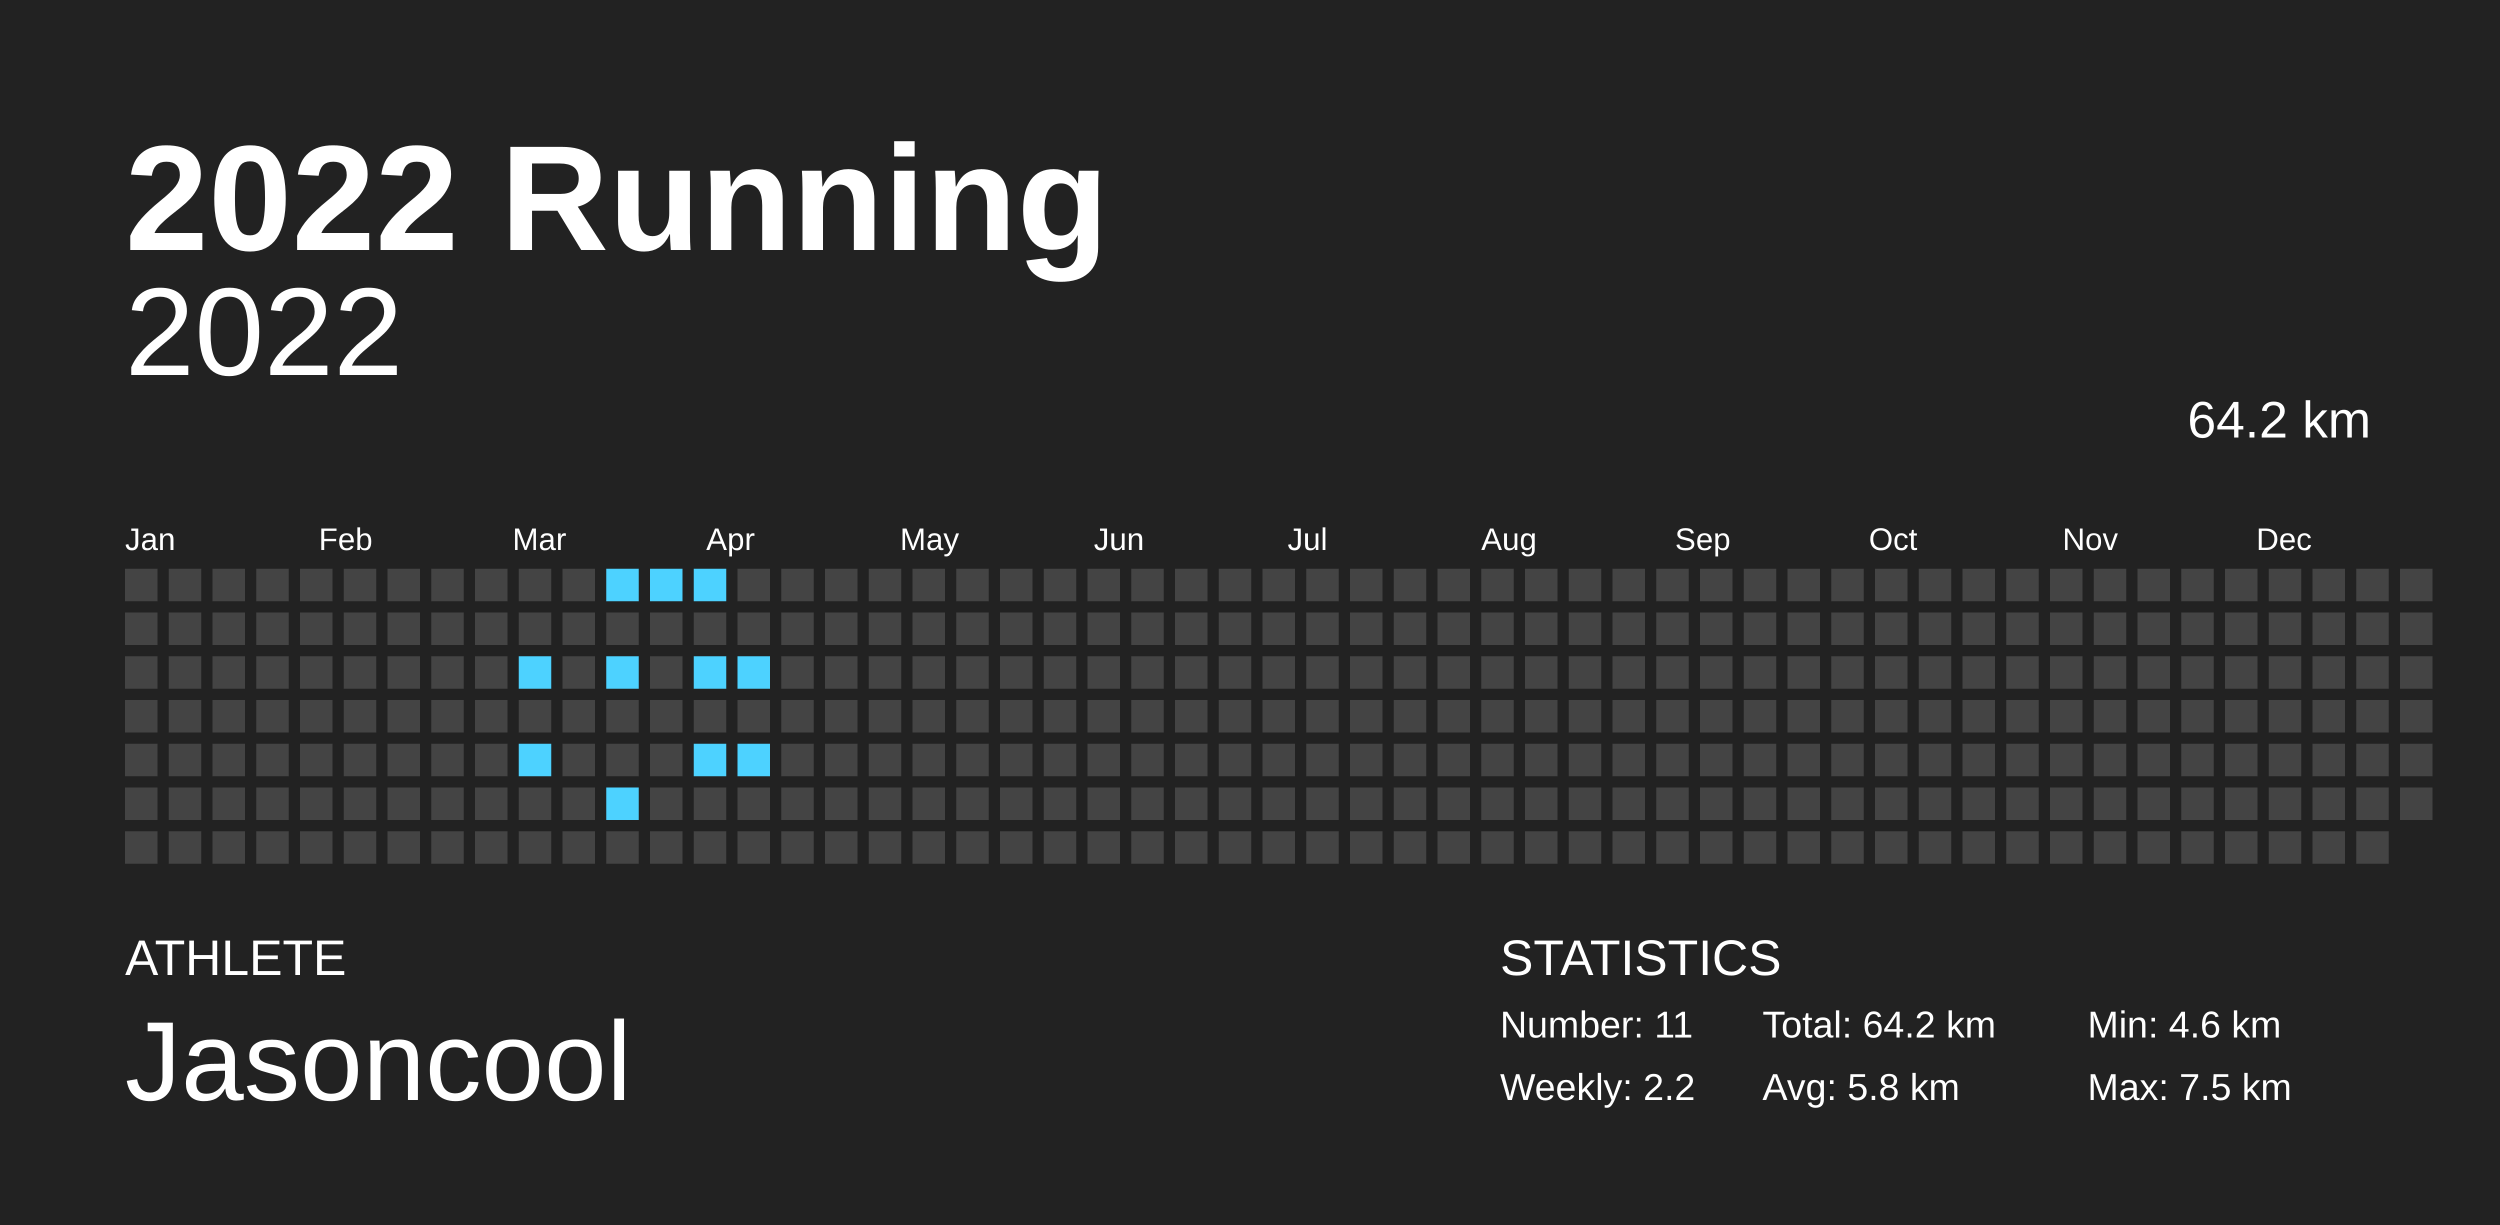
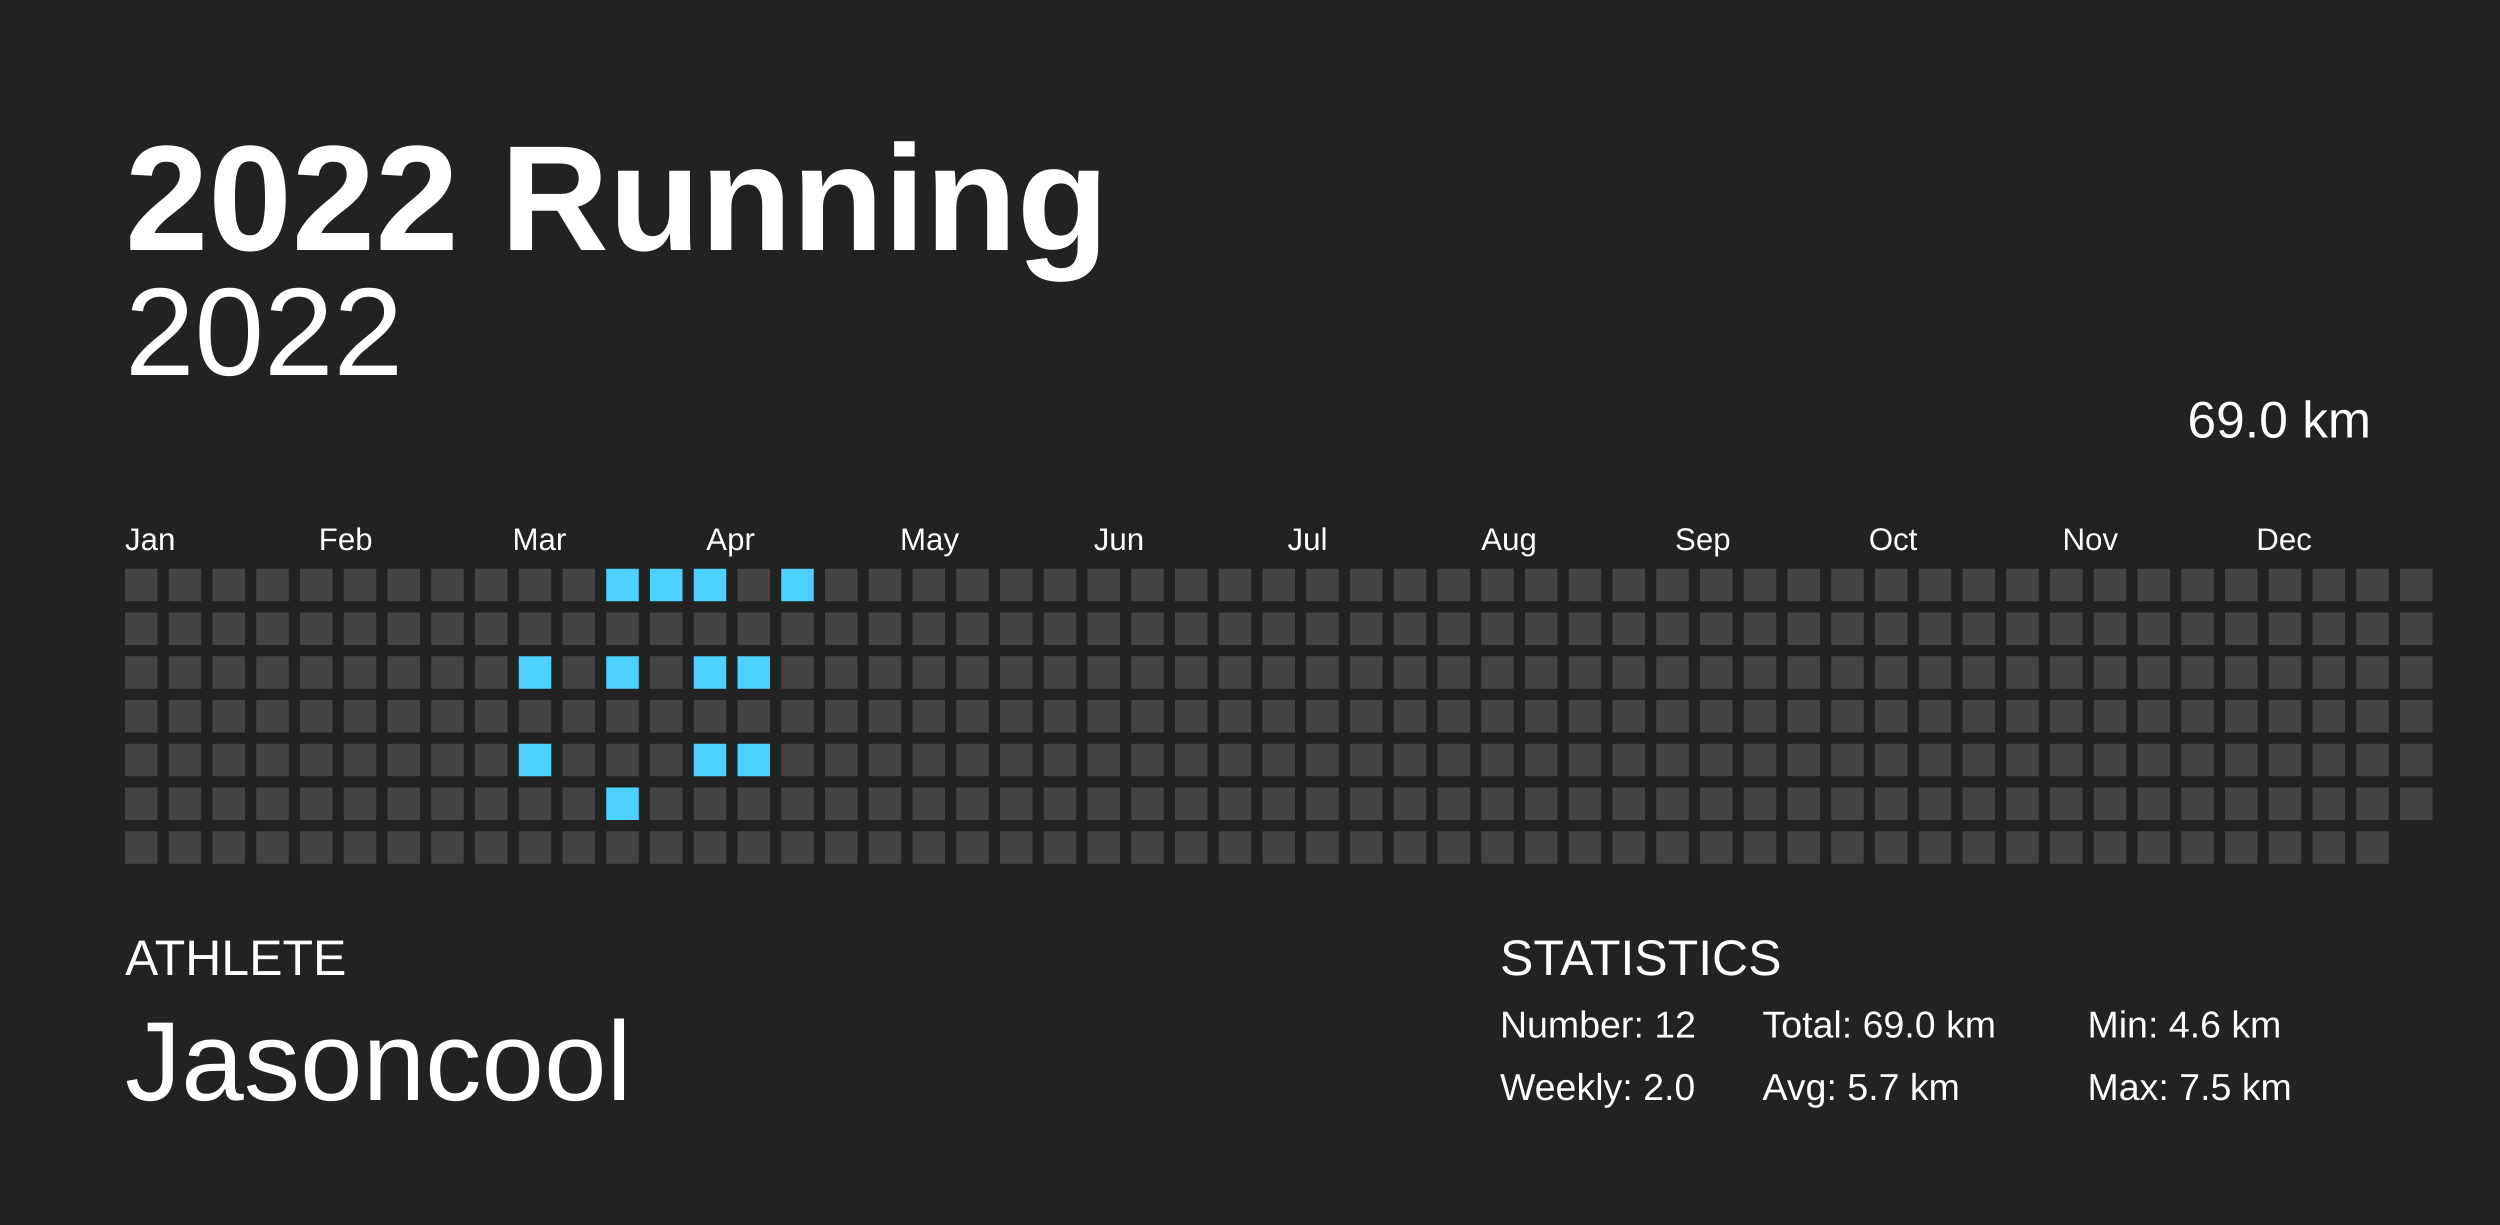
<svg xmlns="http://www.w3.org/2000/svg" baseProfile="full" height="98mm" version="1.1" viewBox="0,0,200,98" width="200mm">
  <defs />
  <rect fill="#222222" height="98" width="200" x="0" y="0" />
  <text fill="#FFFFFF" style="font-size:12px; font-family:Arial; font-weight:bold;" x="10" y="20">2022 Running</text>
  <text fill="#FFFFFF" style="font-size:4px; font-family:Arial" x="10" y="78">ATHLETE</text>
  <text fill="#FFFFFF" style="font-size:9px; font-family:Arial" x="10" y="88">Jasoncool</text>
  <text fill="#FFFFFF" style="font-size:4px; font-family:Arial" x="120" y="78">STATISTICS</text>
-   <text fill="#FFFFFF" style="font-size:3px; font-family:Arial" x="120" y="83">Number: 11</text>
-   <text fill="#FFFFFF" style="font-size:3px; font-family:Arial" x="120" y="88">Weekly: 2.2</text>
-   <text fill="#FFFFFF" style="font-size:3px; font-family:Arial" x="141" y="83">Total: 64.2 km</text>
-   <text fill="#FFFFFF" style="font-size:3px; font-family:Arial" x="141" y="88">Avg: 5.8 km</text>
+   <text fill="#FFFFFF" style="font-size:3px; font-family:Arial" x="120" y="83">Number: 12</text>
+   <text fill="#FFFFFF" style="font-size:3px; font-family:Arial" x="120" y="88">Weekly: 2.0</text>
+   <text fill="#FFFFFF" style="font-size:3px; font-family:Arial" x="141" y="83">Total: 69.0 km</text>
+   <text fill="#FFFFFF" style="font-size:3px; font-family:Arial" x="141" y="88">Avg: 5.7 km</text>
  <text fill="#FFFFFF" style="font-size:3px; font-family:Arial" x="167" y="83">Min: 4.6 km</text>
  <text fill="#FFFFFF" style="font-size:3px; font-family:Arial" x="167" y="88">Max: 7.5 km</text>
  <text alignment-baseline="hanging" fill="#FFFFFF" style="font-size:10.0px; font-family:Arial;" x="10" y="30">2022</text>
-   <text alignment-baseline="hanging" fill="#FFFFFF" style="font-size:4.125px; font-family:Arial;" x="175" y="35">64.2 km</text>
+   <text alignment-baseline="hanging" fill="#FFFFFF" style="font-size:4.125px; font-family:Arial;" x="175" y="35">69.0 km</text>
  <text fill="#FFFFFF" style="font-size:2.5px; font-family:Arial" x="10.0" y="44">Jan</text>
  <text fill="#FFFFFF" style="font-size:2.5px; font-family:Arial" x="25.5" y="44">Feb</text>
  <text fill="#FFFFFF" style="font-size:2.5px; font-family:Arial" x="41.0" y="44">Mar</text>
  <text fill="#FFFFFF" style="font-size:2.5px; font-family:Arial" x="56.5" y="44">Apr</text>
  <text fill="#FFFFFF" style="font-size:2.5px; font-family:Arial" x="72.0" y="44">May</text>
  <text fill="#FFFFFF" style="font-size:2.5px; font-family:Arial" x="87.5" y="44">Jun</text>
  <text fill="#FFFFFF" style="font-size:2.5px; font-family:Arial" x="103.0" y="44">Jul</text>
  <text fill="#FFFFFF" style="font-size:2.5px; font-family:Arial" x="118.5" y="44">Aug</text>
  <text fill="#FFFFFF" style="font-size:2.5px; font-family:Arial" x="134.0" y="44">Sep</text>
  <text fill="#FFFFFF" style="font-size:2.5px; font-family:Arial" x="149.5" y="44">Oct</text>
  <text fill="#FFFFFF" style="font-size:2.5px; font-family:Arial" x="165.0" y="44">Nov</text>
  <text fill="#FFFFFF" style="font-size:2.5px; font-family:Arial" x="180.5" y="44">Dec</text>
  <rect fill="#444444" height="2.6" width="2.6" x="10.0" y="45.5" />
  <rect fill="#444444" height="2.6" width="2.6" x="10.0" y="49.0" />
  <rect fill="#444444" height="2.6" width="2.6" x="10.0" y="52.5" />
  <rect fill="#444444" height="2.6" width="2.6" x="10.0" y="56.0" />
  <rect fill="#444444" height="2.6" width="2.6" x="10.0" y="59.5" />
  <rect fill="#444444" height="2.6" width="2.6" x="10.0" y="63.0" />
  <rect fill="#444444" height="2.6" width="2.6" x="10.0" y="66.5" />
  <rect fill="#444444" height="2.6" width="2.6" x="13.5" y="45.5" />
  <rect fill="#444444" height="2.6" width="2.6" x="13.5" y="49.0" />
  <rect fill="#444444" height="2.6" width="2.6" x="13.5" y="52.5" />
  <rect fill="#444444" height="2.6" width="2.6" x="13.5" y="56.0" />
  <rect fill="#444444" height="2.6" width="2.6" x="13.5" y="59.5" />
  <rect fill="#444444" height="2.6" width="2.6" x="13.5" y="63.0" />
  <rect fill="#444444" height="2.6" width="2.6" x="13.5" y="66.5" />
  <rect fill="#444444" height="2.6" width="2.6" x="17.0" y="45.5" />
  <rect fill="#444444" height="2.6" width="2.6" x="17.0" y="49.0" />
  <rect fill="#444444" height="2.6" width="2.6" x="17.0" y="52.5" />
  <rect fill="#444444" height="2.6" width="2.6" x="17.0" y="56.0" />
  <rect fill="#444444" height="2.6" width="2.6" x="17.0" y="59.5" />
  <rect fill="#444444" height="2.6" width="2.6" x="17.0" y="63.0" />
  <rect fill="#444444" height="2.6" width="2.6" x="17.0" y="66.5" />
  <rect fill="#444444" height="2.6" width="2.6" x="20.5" y="45.5" />
  <rect fill="#444444" height="2.6" width="2.6" x="20.5" y="49.0" />
  <rect fill="#444444" height="2.6" width="2.6" x="20.5" y="52.5" />
  <rect fill="#444444" height="2.6" width="2.6" x="20.5" y="56.0" />
  <rect fill="#444444" height="2.6" width="2.6" x="20.5" y="59.5" />
  <rect fill="#444444" height="2.6" width="2.6" x="20.5" y="63.0" />
  <rect fill="#444444" height="2.6" width="2.6" x="20.5" y="66.5" />
  <rect fill="#444444" height="2.6" width="2.6" x="24.0" y="45.5" />
  <rect fill="#444444" height="2.6" width="2.6" x="24.0" y="49.0" />
  <rect fill="#444444" height="2.6" width="2.6" x="24.0" y="52.5" />
  <rect fill="#444444" height="2.6" width="2.6" x="24.0" y="56.0" />
  <rect fill="#444444" height="2.6" width="2.6" x="24.0" y="59.5" />
  <rect fill="#444444" height="2.6" width="2.6" x="24.0" y="63.0" />
  <rect fill="#444444" height="2.6" width="2.6" x="24.0" y="66.5" />
  <rect fill="#444444" height="2.6" width="2.6" x="27.5" y="45.5" />
  <rect fill="#444444" height="2.6" width="2.6" x="27.5" y="49.0" />
  <rect fill="#444444" height="2.6" width="2.6" x="27.5" y="52.5" />
  <rect fill="#444444" height="2.6" width="2.6" x="27.5" y="56.0" />
  <rect fill="#444444" height="2.6" width="2.6" x="27.5" y="59.5" />
  <rect fill="#444444" height="2.6" width="2.6" x="27.5" y="63.0" />
  <rect fill="#444444" height="2.6" width="2.6" x="27.5" y="66.5" />
  <rect fill="#444444" height="2.6" width="2.6" x="31.0" y="45.5" />
  <rect fill="#444444" height="2.6" width="2.6" x="31.0" y="49.0" />
  <rect fill="#444444" height="2.6" width="2.6" x="31.0" y="52.5" />
  <rect fill="#444444" height="2.6" width="2.6" x="31.0" y="56.0" />
  <rect fill="#444444" height="2.6" width="2.6" x="31.0" y="59.5" />
  <rect fill="#444444" height="2.6" width="2.6" x="31.0" y="63.0" />
  <rect fill="#444444" height="2.6" width="2.6" x="31.0" y="66.5" />
  <rect fill="#444444" height="2.6" width="2.6" x="34.5" y="45.5" />
  <rect fill="#444444" height="2.6" width="2.6" x="34.5" y="49.0" />
  <rect fill="#444444" height="2.6" width="2.6" x="34.5" y="52.5" />
  <rect fill="#444444" height="2.6" width="2.6" x="34.5" y="56.0" />
  <rect fill="#444444" height="2.6" width="2.6" x="34.5" y="59.5" />
  <rect fill="#444444" height="2.6" width="2.6" x="34.5" y="63.0" />
  <rect fill="#444444" height="2.6" width="2.6" x="34.5" y="66.5" />
  <rect fill="#444444" height="2.6" width="2.6" x="38.0" y="45.5" />
  <rect fill="#444444" height="2.6" width="2.6" x="38.0" y="49.0" />
  <rect fill="#444444" height="2.6" width="2.6" x="38.0" y="52.5" />
  <rect fill="#444444" height="2.6" width="2.6" x="38.0" y="56.0" />
  <rect fill="#444444" height="2.6" width="2.6" x="38.0" y="59.5" />
  <rect fill="#444444" height="2.6" width="2.6" x="38.0" y="63.0" />
  <rect fill="#444444" height="2.6" width="2.6" x="38.0" y="66.5" />
  <rect fill="#444444" height="2.6" width="2.6" x="41.5" y="45.5" />
  <rect fill="#444444" height="2.6" width="2.6" x="41.5" y="49.0" />
  <rect fill="#4dd2ff" height="2.6" width="2.6" x="41.5" y="52.5" />
  <rect fill="#444444" height="2.6" width="2.6" x="41.5" y="56.0" />
  <rect fill="#4dd2ff" height="2.6" width="2.6" x="41.5" y="59.5" />
  <rect fill="#444444" height="2.6" width="2.6" x="41.5" y="63.0" />
  <rect fill="#444444" height="2.6" width="2.6" x="41.5" y="66.5" />
  <rect fill="#444444" height="2.6" width="2.6" x="45.0" y="45.5" />
  <rect fill="#444444" height="2.6" width="2.6" x="45.0" y="49.0" />
  <rect fill="#444444" height="2.6" width="2.6" x="45.0" y="52.5" />
  <rect fill="#444444" height="2.6" width="2.6" x="45.0" y="56.0" />
  <rect fill="#444444" height="2.6" width="2.6" x="45.0" y="59.5" />
  <rect fill="#444444" height="2.6" width="2.6" x="45.0" y="63.0" />
  <rect fill="#444444" height="2.6" width="2.6" x="45.0" y="66.5" />
  <rect fill="#4dd2ff" height="2.6" width="2.6" x="48.5" y="45.5" />
  <rect fill="#444444" height="2.6" width="2.6" x="48.5" y="49.0" />
  <rect fill="#4dd2ff" height="2.6" width="2.6" x="48.5" y="52.5" />
  <rect fill="#444444" height="2.6" width="2.6" x="48.5" y="56.0" />
  <rect fill="#444444" height="2.6" width="2.6" x="48.5" y="59.5" />
  <rect fill="#4dd2ff" height="2.6" width="2.6" x="48.5" y="63.0" />
  <rect fill="#444444" height="2.6" width="2.6" x="48.5" y="66.5" />
  <rect fill="#4dd2ff" height="2.6" width="2.6" x="52.0" y="45.5" />
  <rect fill="#444444" height="2.6" width="2.6" x="52.0" y="49.0" />
  <rect fill="#444444" height="2.6" width="2.6" x="52.0" y="52.5" />
  <rect fill="#444444" height="2.6" width="2.6" x="52.0" y="56.0" />
  <rect fill="#444444" height="2.6" width="2.6" x="52.0" y="59.5" />
  <rect fill="#444444" height="2.6" width="2.6" x="52.0" y="63.0" />
  <rect fill="#444444" height="2.6" width="2.6" x="52.0" y="66.5" />
  <rect fill="#4dd2ff" height="2.6" width="2.6" x="55.5" y="45.5" />
  <rect fill="#444444" height="2.6" width="2.6" x="55.5" y="49.0" />
  <rect fill="#4dd2ff" height="2.6" width="2.6" x="55.5" y="52.5" />
  <rect fill="#444444" height="2.6" width="2.6" x="55.5" y="56.0" />
  <rect fill="#4dd2ff" height="2.6" width="2.6" x="55.5" y="59.5" />
  <rect fill="#444444" height="2.6" width="2.6" x="55.5" y="63.0" />
  <rect fill="#444444" height="2.6" width="2.6" x="55.5" y="66.5" />
  <rect fill="#444444" height="2.6" width="2.6" x="59.0" y="45.5" />
  <rect fill="#444444" height="2.6" width="2.6" x="59.0" y="49.0" />
  <rect fill="#4dd2ff" height="2.6" width="2.6" x="59.0" y="52.5" />
  <rect fill="#444444" height="2.6" width="2.6" x="59.0" y="56.0" />
  <rect fill="#4dd2ff" height="2.6" width="2.6" x="59.0" y="59.5" />
  <rect fill="#444444" height="2.6" width="2.6" x="59.0" y="63.0" />
  <rect fill="#444444" height="2.6" width="2.6" x="59.0" y="66.5" />
-   <rect fill="#444444" height="2.6" width="2.6" x="62.5" y="45.5" />
+   <rect fill="#4dd2ff" height="2.6" width="2.6" x="62.5" y="45.5" />
  <rect fill="#444444" height="2.6" width="2.6" x="62.5" y="49.0" />
  <rect fill="#444444" height="2.6" width="2.6" x="62.5" y="52.5" />
  <rect fill="#444444" height="2.6" width="2.6" x="62.5" y="56.0" />
  <rect fill="#444444" height="2.6" width="2.6" x="62.5" y="59.5" />
  <rect fill="#444444" height="2.6" width="2.6" x="62.5" y="63.0" />
  <rect fill="#444444" height="2.6" width="2.6" x="62.5" y="66.5" />
  <rect fill="#444444" height="2.6" width="2.6" x="66.0" y="45.5" />
  <rect fill="#444444" height="2.6" width="2.6" x="66.0" y="49.0" />
  <rect fill="#444444" height="2.6" width="2.6" x="66.0" y="52.5" />
  <rect fill="#444444" height="2.6" width="2.6" x="66.0" y="56.0" />
  <rect fill="#444444" height="2.6" width="2.6" x="66.0" y="59.5" />
  <rect fill="#444444" height="2.6" width="2.6" x="66.0" y="63.0" />
  <rect fill="#444444" height="2.6" width="2.6" x="66.0" y="66.5" />
  <rect fill="#444444" height="2.6" width="2.6" x="69.5" y="45.5" />
  <rect fill="#444444" height="2.6" width="2.6" x="69.5" y="49.0" />
  <rect fill="#444444" height="2.6" width="2.6" x="69.5" y="52.5" />
  <rect fill="#444444" height="2.6" width="2.6" x="69.5" y="56.0" />
  <rect fill="#444444" height="2.6" width="2.6" x="69.5" y="59.5" />
  <rect fill="#444444" height="2.6" width="2.6" x="69.5" y="63.0" />
  <rect fill="#444444" height="2.6" width="2.6" x="69.5" y="66.5" />
  <rect fill="#444444" height="2.6" width="2.6" x="73.0" y="45.5" />
  <rect fill="#444444" height="2.6" width="2.6" x="73.0" y="49.0" />
  <rect fill="#444444" height="2.6" width="2.6" x="73.0" y="52.5" />
  <rect fill="#444444" height="2.6" width="2.6" x="73.0" y="56.0" />
  <rect fill="#444444" height="2.6" width="2.6" x="73.0" y="59.5" />
  <rect fill="#444444" height="2.6" width="2.6" x="73.0" y="63.0" />
  <rect fill="#444444" height="2.6" width="2.6" x="73.0" y="66.5" />
  <rect fill="#444444" height="2.6" width="2.6" x="76.5" y="45.5" />
  <rect fill="#444444" height="2.6" width="2.6" x="76.5" y="49.0" />
  <rect fill="#444444" height="2.6" width="2.6" x="76.5" y="52.5" />
  <rect fill="#444444" height="2.6" width="2.6" x="76.5" y="56.0" />
  <rect fill="#444444" height="2.6" width="2.6" x="76.5" y="59.5" />
  <rect fill="#444444" height="2.6" width="2.6" x="76.5" y="63.0" />
  <rect fill="#444444" height="2.6" width="2.6" x="76.5" y="66.5" />
  <rect fill="#444444" height="2.6" width="2.6" x="80.0" y="45.5" />
  <rect fill="#444444" height="2.6" width="2.6" x="80.0" y="49.0" />
  <rect fill="#444444" height="2.6" width="2.6" x="80.0" y="52.5" />
  <rect fill="#444444" height="2.6" width="2.6" x="80.0" y="56.0" />
  <rect fill="#444444" height="2.6" width="2.6" x="80.0" y="59.5" />
  <rect fill="#444444" height="2.6" width="2.6" x="80.0" y="63.0" />
  <rect fill="#444444" height="2.6" width="2.6" x="80.0" y="66.5" />
  <rect fill="#444444" height="2.6" width="2.6" x="83.5" y="45.5" />
  <rect fill="#444444" height="2.6" width="2.6" x="83.5" y="49.0" />
  <rect fill="#444444" height="2.6" width="2.6" x="83.5" y="52.5" />
  <rect fill="#444444" height="2.6" width="2.6" x="83.5" y="56.0" />
  <rect fill="#444444" height="2.6" width="2.6" x="83.5" y="59.5" />
  <rect fill="#444444" height="2.6" width="2.6" x="83.5" y="63.0" />
  <rect fill="#444444" height="2.6" width="2.6" x="83.5" y="66.5" />
  <rect fill="#444444" height="2.6" width="2.6" x="87.0" y="45.5" />
  <rect fill="#444444" height="2.6" width="2.6" x="87.0" y="49.0" />
  <rect fill="#444444" height="2.6" width="2.6" x="87.0" y="52.5" />
  <rect fill="#444444" height="2.6" width="2.6" x="87.0" y="56.0" />
  <rect fill="#444444" height="2.6" width="2.6" x="87.0" y="59.5" />
  <rect fill="#444444" height="2.6" width="2.6" x="87.0" y="63.0" />
  <rect fill="#444444" height="2.6" width="2.6" x="87.0" y="66.5" />
  <rect fill="#444444" height="2.6" width="2.6" x="90.5" y="45.5" />
  <rect fill="#444444" height="2.6" width="2.6" x="90.5" y="49.0" />
  <rect fill="#444444" height="2.6" width="2.6" x="90.5" y="52.5" />
  <rect fill="#444444" height="2.6" width="2.6" x="90.5" y="56.0" />
  <rect fill="#444444" height="2.6" width="2.6" x="90.5" y="59.5" />
  <rect fill="#444444" height="2.6" width="2.6" x="90.5" y="63.0" />
  <rect fill="#444444" height="2.6" width="2.6" x="90.5" y="66.5" />
  <rect fill="#444444" height="2.6" width="2.6" x="94.0" y="45.5" />
  <rect fill="#444444" height="2.6" width="2.6" x="94.0" y="49.0" />
  <rect fill="#444444" height="2.6" width="2.6" x="94.0" y="52.5" />
  <rect fill="#444444" height="2.6" width="2.6" x="94.0" y="56.0" />
  <rect fill="#444444" height="2.6" width="2.6" x="94.0" y="59.5" />
  <rect fill="#444444" height="2.6" width="2.6" x="94.0" y="63.0" />
  <rect fill="#444444" height="2.6" width="2.6" x="94.0" y="66.5" />
  <rect fill="#444444" height="2.6" width="2.6" x="97.5" y="45.5" />
  <rect fill="#444444" height="2.6" width="2.6" x="97.5" y="49.0" />
  <rect fill="#444444" height="2.6" width="2.6" x="97.5" y="52.5" />
  <rect fill="#444444" height="2.6" width="2.6" x="97.5" y="56.0" />
  <rect fill="#444444" height="2.6" width="2.6" x="97.5" y="59.5" />
  <rect fill="#444444" height="2.6" width="2.6" x="97.5" y="63.0" />
  <rect fill="#444444" height="2.6" width="2.6" x="97.5" y="66.5" />
  <rect fill="#444444" height="2.6" width="2.6" x="101.0" y="45.5" />
  <rect fill="#444444" height="2.6" width="2.6" x="101.0" y="49.0" />
  <rect fill="#444444" height="2.6" width="2.6" x="101.0" y="52.5" />
  <rect fill="#444444" height="2.6" width="2.6" x="101.0" y="56.0" />
  <rect fill="#444444" height="2.6" width="2.6" x="101.0" y="59.5" />
  <rect fill="#444444" height="2.6" width="2.6" x="101.0" y="63.0" />
  <rect fill="#444444" height="2.6" width="2.6" x="101.0" y="66.5" />
  <rect fill="#444444" height="2.6" width="2.6" x="104.5" y="45.5" />
  <rect fill="#444444" height="2.6" width="2.6" x="104.5" y="49.0" />
  <rect fill="#444444" height="2.6" width="2.6" x="104.5" y="52.5" />
  <rect fill="#444444" height="2.6" width="2.6" x="104.5" y="56.0" />
  <rect fill="#444444" height="2.6" width="2.6" x="104.5" y="59.5" />
  <rect fill="#444444" height="2.6" width="2.6" x="104.5" y="63.0" />
  <rect fill="#444444" height="2.6" width="2.6" x="104.5" y="66.5" />
  <rect fill="#444444" height="2.6" width="2.6" x="108.0" y="45.5" />
  <rect fill="#444444" height="2.6" width="2.6" x="108.0" y="49.0" />
  <rect fill="#444444" height="2.6" width="2.6" x="108.0" y="52.5" />
  <rect fill="#444444" height="2.6" width="2.6" x="108.0" y="56.0" />
  <rect fill="#444444" height="2.6" width="2.6" x="108.0" y="59.5" />
  <rect fill="#444444" height="2.6" width="2.6" x="108.0" y="63.0" />
  <rect fill="#444444" height="2.6" width="2.6" x="108.0" y="66.5" />
  <rect fill="#444444" height="2.6" width="2.6" x="111.5" y="45.5" />
  <rect fill="#444444" height="2.6" width="2.6" x="111.5" y="49.0" />
  <rect fill="#444444" height="2.6" width="2.6" x="111.5" y="52.5" />
  <rect fill="#444444" height="2.6" width="2.6" x="111.5" y="56.0" />
  <rect fill="#444444" height="2.6" width="2.6" x="111.5" y="59.5" />
  <rect fill="#444444" height="2.6" width="2.6" x="111.5" y="63.0" />
  <rect fill="#444444" height="2.6" width="2.6" x="111.5" y="66.5" />
  <rect fill="#444444" height="2.6" width="2.6" x="115.0" y="45.5" />
  <rect fill="#444444" height="2.6" width="2.6" x="115.0" y="49.0" />
  <rect fill="#444444" height="2.6" width="2.6" x="115.0" y="52.5" />
  <rect fill="#444444" height="2.6" width="2.6" x="115.0" y="56.0" />
  <rect fill="#444444" height="2.6" width="2.6" x="115.0" y="59.5" />
  <rect fill="#444444" height="2.6" width="2.6" x="115.0" y="63.0" />
  <rect fill="#444444" height="2.6" width="2.6" x="115.0" y="66.5" />
  <rect fill="#444444" height="2.6" width="2.6" x="118.5" y="45.5" />
  <rect fill="#444444" height="2.6" width="2.6" x="118.5" y="49.0" />
  <rect fill="#444444" height="2.6" width="2.6" x="118.5" y="52.5" />
  <rect fill="#444444" height="2.6" width="2.6" x="118.5" y="56.0" />
  <rect fill="#444444" height="2.6" width="2.6" x="118.5" y="59.5" />
  <rect fill="#444444" height="2.6" width="2.6" x="118.5" y="63.0" />
  <rect fill="#444444" height="2.6" width="2.6" x="118.5" y="66.5" />
  <rect fill="#444444" height="2.6" width="2.6" x="122.0" y="45.5" />
  <rect fill="#444444" height="2.6" width="2.6" x="122.0" y="49.0" />
  <rect fill="#444444" height="2.6" width="2.6" x="122.0" y="52.5" />
  <rect fill="#444444" height="2.6" width="2.6" x="122.0" y="56.0" />
  <rect fill="#444444" height="2.6" width="2.6" x="122.0" y="59.5" />
  <rect fill="#444444" height="2.6" width="2.6" x="122.0" y="63.0" />
  <rect fill="#444444" height="2.6" width="2.6" x="122.0" y="66.5" />
  <rect fill="#444444" height="2.6" width="2.6" x="125.5" y="45.5" />
  <rect fill="#444444" height="2.6" width="2.6" x="125.5" y="49.0" />
  <rect fill="#444444" height="2.6" width="2.6" x="125.5" y="52.5" />
  <rect fill="#444444" height="2.6" width="2.6" x="125.5" y="56.0" />
  <rect fill="#444444" height="2.6" width="2.6" x="125.5" y="59.5" />
  <rect fill="#444444" height="2.6" width="2.6" x="125.5" y="63.0" />
  <rect fill="#444444" height="2.6" width="2.6" x="125.5" y="66.5" />
  <rect fill="#444444" height="2.6" width="2.6" x="129.0" y="45.5" />
  <rect fill="#444444" height="2.6" width="2.6" x="129.0" y="49.0" />
  <rect fill="#444444" height="2.6" width="2.6" x="129.0" y="52.5" />
  <rect fill="#444444" height="2.6" width="2.6" x="129.0" y="56.0" />
  <rect fill="#444444" height="2.6" width="2.6" x="129.0" y="59.5" />
  <rect fill="#444444" height="2.6" width="2.6" x="129.0" y="63.0" />
  <rect fill="#444444" height="2.6" width="2.6" x="129.0" y="66.5" />
  <rect fill="#444444" height="2.6" width="2.6" x="132.5" y="45.5" />
  <rect fill="#444444" height="2.6" width="2.6" x="132.5" y="49.0" />
  <rect fill="#444444" height="2.6" width="2.6" x="132.5" y="52.5" />
  <rect fill="#444444" height="2.6" width="2.6" x="132.5" y="56.0" />
  <rect fill="#444444" height="2.6" width="2.6" x="132.5" y="59.5" />
  <rect fill="#444444" height="2.6" width="2.6" x="132.5" y="63.0" />
  <rect fill="#444444" height="2.6" width="2.6" x="132.5" y="66.5" />
  <rect fill="#444444" height="2.6" width="2.6" x="136.0" y="45.5" />
  <rect fill="#444444" height="2.6" width="2.6" x="136.0" y="49.0" />
  <rect fill="#444444" height="2.6" width="2.6" x="136.0" y="52.5" />
  <rect fill="#444444" height="2.6" width="2.6" x="136.0" y="56.0" />
  <rect fill="#444444" height="2.6" width="2.6" x="136.0" y="59.5" />
  <rect fill="#444444" height="2.6" width="2.6" x="136.0" y="63.0" />
  <rect fill="#444444" height="2.6" width="2.6" x="136.0" y="66.5" />
  <rect fill="#444444" height="2.6" width="2.6" x="139.5" y="45.5" />
  <rect fill="#444444" height="2.6" width="2.6" x="139.5" y="49.0" />
  <rect fill="#444444" height="2.6" width="2.6" x="139.5" y="52.5" />
  <rect fill="#444444" height="2.6" width="2.6" x="139.5" y="56.0" />
  <rect fill="#444444" height="2.6" width="2.6" x="139.5" y="59.5" />
  <rect fill="#444444" height="2.6" width="2.6" x="139.5" y="63.0" />
  <rect fill="#444444" height="2.6" width="2.6" x="139.5" y="66.5" />
  <rect fill="#444444" height="2.6" width="2.6" x="143.0" y="45.5" />
  <rect fill="#444444" height="2.6" width="2.6" x="143.0" y="49.0" />
  <rect fill="#444444" height="2.6" width="2.6" x="143.0" y="52.5" />
  <rect fill="#444444" height="2.6" width="2.6" x="143.0" y="56.0" />
  <rect fill="#444444" height="2.6" width="2.6" x="143.0" y="59.5" />
  <rect fill="#444444" height="2.6" width="2.6" x="143.0" y="63.0" />
  <rect fill="#444444" height="2.6" width="2.6" x="143.0" y="66.5" />
  <rect fill="#444444" height="2.6" width="2.6" x="146.5" y="45.5" />
  <rect fill="#444444" height="2.6" width="2.6" x="146.5" y="49.0" />
  <rect fill="#444444" height="2.6" width="2.6" x="146.5" y="52.5" />
  <rect fill="#444444" height="2.6" width="2.6" x="146.5" y="56.0" />
  <rect fill="#444444" height="2.6" width="2.6" x="146.5" y="59.5" />
  <rect fill="#444444" height="2.6" width="2.6" x="146.5" y="63.0" />
  <rect fill="#444444" height="2.6" width="2.6" x="146.5" y="66.5" />
  <rect fill="#444444" height="2.6" width="2.6" x="150.0" y="45.5" />
  <rect fill="#444444" height="2.6" width="2.6" x="150.0" y="49.0" />
  <rect fill="#444444" height="2.6" width="2.6" x="150.0" y="52.5" />
  <rect fill="#444444" height="2.6" width="2.6" x="150.0" y="56.0" />
  <rect fill="#444444" height="2.6" width="2.6" x="150.0" y="59.5" />
  <rect fill="#444444" height="2.6" width="2.6" x="150.0" y="63.0" />
  <rect fill="#444444" height="2.6" width="2.6" x="150.0" y="66.5" />
  <rect fill="#444444" height="2.6" width="2.6" x="153.5" y="45.5" />
  <rect fill="#444444" height="2.6" width="2.6" x="153.5" y="49.0" />
  <rect fill="#444444" height="2.6" width="2.6" x="153.5" y="52.5" />
  <rect fill="#444444" height="2.6" width="2.6" x="153.5" y="56.0" />
  <rect fill="#444444" height="2.6" width="2.6" x="153.5" y="59.5" />
  <rect fill="#444444" height="2.6" width="2.6" x="153.5" y="63.0" />
  <rect fill="#444444" height="2.6" width="2.6" x="153.5" y="66.5" />
  <rect fill="#444444" height="2.6" width="2.6" x="157.0" y="45.5" />
  <rect fill="#444444" height="2.6" width="2.6" x="157.0" y="49.0" />
  <rect fill="#444444" height="2.6" width="2.6" x="157.0" y="52.5" />
  <rect fill="#444444" height="2.6" width="2.6" x="157.0" y="56.0" />
  <rect fill="#444444" height="2.6" width="2.6" x="157.0" y="59.5" />
  <rect fill="#444444" height="2.6" width="2.6" x="157.0" y="63.0" />
  <rect fill="#444444" height="2.6" width="2.6" x="157.0" y="66.5" />
  <rect fill="#444444" height="2.6" width="2.6" x="160.5" y="45.5" />
  <rect fill="#444444" height="2.6" width="2.6" x="160.5" y="49.0" />
  <rect fill="#444444" height="2.6" width="2.6" x="160.5" y="52.5" />
  <rect fill="#444444" height="2.6" width="2.6" x="160.5" y="56.0" />
  <rect fill="#444444" height="2.6" width="2.6" x="160.5" y="59.5" />
  <rect fill="#444444" height="2.6" width="2.6" x="160.5" y="63.0" />
  <rect fill="#444444" height="2.6" width="2.6" x="160.5" y="66.5" />
  <rect fill="#444444" height="2.6" width="2.6" x="164.0" y="45.5" />
  <rect fill="#444444" height="2.6" width="2.6" x="164.0" y="49.0" />
  <rect fill="#444444" height="2.6" width="2.6" x="164.0" y="52.5" />
  <rect fill="#444444" height="2.6" width="2.6" x="164.0" y="56.0" />
  <rect fill="#444444" height="2.6" width="2.6" x="164.0" y="59.5" />
  <rect fill="#444444" height="2.6" width="2.6" x="164.0" y="63.0" />
  <rect fill="#444444" height="2.6" width="2.6" x="164.0" y="66.5" />
  <rect fill="#444444" height="2.6" width="2.6" x="167.5" y="45.5" />
  <rect fill="#444444" height="2.6" width="2.6" x="167.5" y="49.0" />
  <rect fill="#444444" height="2.6" width="2.6" x="167.5" y="52.5" />
  <rect fill="#444444" height="2.6" width="2.6" x="167.5" y="56.0" />
  <rect fill="#444444" height="2.6" width="2.6" x="167.5" y="59.5" />
  <rect fill="#444444" height="2.6" width="2.6" x="167.5" y="63.0" />
  <rect fill="#444444" height="2.6" width="2.6" x="167.5" y="66.5" />
  <rect fill="#444444" height="2.6" width="2.6" x="171.0" y="45.5" />
  <rect fill="#444444" height="2.6" width="2.6" x="171.0" y="49.0" />
  <rect fill="#444444" height="2.6" width="2.6" x="171.0" y="52.5" />
  <rect fill="#444444" height="2.6" width="2.6" x="171.0" y="56.0" />
  <rect fill="#444444" height="2.6" width="2.6" x="171.0" y="59.5" />
  <rect fill="#444444" height="2.6" width="2.6" x="171.0" y="63.0" />
  <rect fill="#444444" height="2.6" width="2.6" x="171.0" y="66.5" />
  <rect fill="#444444" height="2.6" width="2.6" x="174.5" y="45.5" />
  <rect fill="#444444" height="2.6" width="2.6" x="174.5" y="49.0" />
  <rect fill="#444444" height="2.6" width="2.6" x="174.5" y="52.5" />
  <rect fill="#444444" height="2.6" width="2.6" x="174.5" y="56.0" />
  <rect fill="#444444" height="2.6" width="2.6" x="174.5" y="59.5" />
  <rect fill="#444444" height="2.6" width="2.6" x="174.5" y="63.0" />
  <rect fill="#444444" height="2.6" width="2.6" x="174.5" y="66.5" />
  <rect fill="#444444" height="2.6" width="2.6" x="178.0" y="45.5" />
  <rect fill="#444444" height="2.6" width="2.6" x="178.0" y="49.0" />
  <rect fill="#444444" height="2.6" width="2.6" x="178.0" y="52.5" />
  <rect fill="#444444" height="2.6" width="2.6" x="178.0" y="56.0" />
  <rect fill="#444444" height="2.6" width="2.6" x="178.0" y="59.5" />
  <rect fill="#444444" height="2.6" width="2.6" x="178.0" y="63.0" />
  <rect fill="#444444" height="2.6" width="2.6" x="178.0" y="66.5" />
  <rect fill="#444444" height="2.6" width="2.6" x="181.5" y="45.5" />
  <rect fill="#444444" height="2.6" width="2.6" x="181.5" y="49.0" />
  <rect fill="#444444" height="2.6" width="2.6" x="181.5" y="52.5" />
  <rect fill="#444444" height="2.6" width="2.6" x="181.5" y="56.0" />
  <rect fill="#444444" height="2.6" width="2.6" x="181.5" y="59.5" />
  <rect fill="#444444" height="2.6" width="2.6" x="181.5" y="63.0" />
  <rect fill="#444444" height="2.6" width="2.6" x="181.5" y="66.5" />
  <rect fill="#444444" height="2.6" width="2.6" x="185.0" y="45.5" />
  <rect fill="#444444" height="2.6" width="2.6" x="185.0" y="49.0" />
  <rect fill="#444444" height="2.6" width="2.6" x="185.0" y="52.5" />
  <rect fill="#444444" height="2.6" width="2.6" x="185.0" y="56.0" />
  <rect fill="#444444" height="2.6" width="2.6" x="185.0" y="59.5" />
  <rect fill="#444444" height="2.6" width="2.6" x="185.0" y="63.0" />
  <rect fill="#444444" height="2.6" width="2.6" x="185.0" y="66.5" />
  <rect fill="#444444" height="2.6" width="2.6" x="188.5" y="45.5" />
  <rect fill="#444444" height="2.6" width="2.6" x="188.5" y="49.0" />
  <rect fill="#444444" height="2.6" width="2.6" x="188.5" y="52.5" />
  <rect fill="#444444" height="2.6" width="2.6" x="188.5" y="56.0" />
  <rect fill="#444444" height="2.6" width="2.6" x="188.5" y="59.5" />
  <rect fill="#444444" height="2.6" width="2.6" x="188.5" y="63.0" />
  <rect fill="#444444" height="2.6" width="2.6" x="188.5" y="66.5" />
  <rect fill="#444444" height="2.6" width="2.6" x="192.0" y="45.5" />
  <rect fill="#444444" height="2.6" width="2.6" x="192.0" y="49.0" />
  <rect fill="#444444" height="2.6" width="2.6" x="192.0" y="52.5" />
  <rect fill="#444444" height="2.6" width="2.6" x="192.0" y="56.0" />
  <rect fill="#444444" height="2.6" width="2.6" x="192.0" y="59.5" />
  <rect fill="#444444" height="2.6" width="2.6" x="192.0" y="63.0" />
</svg>
